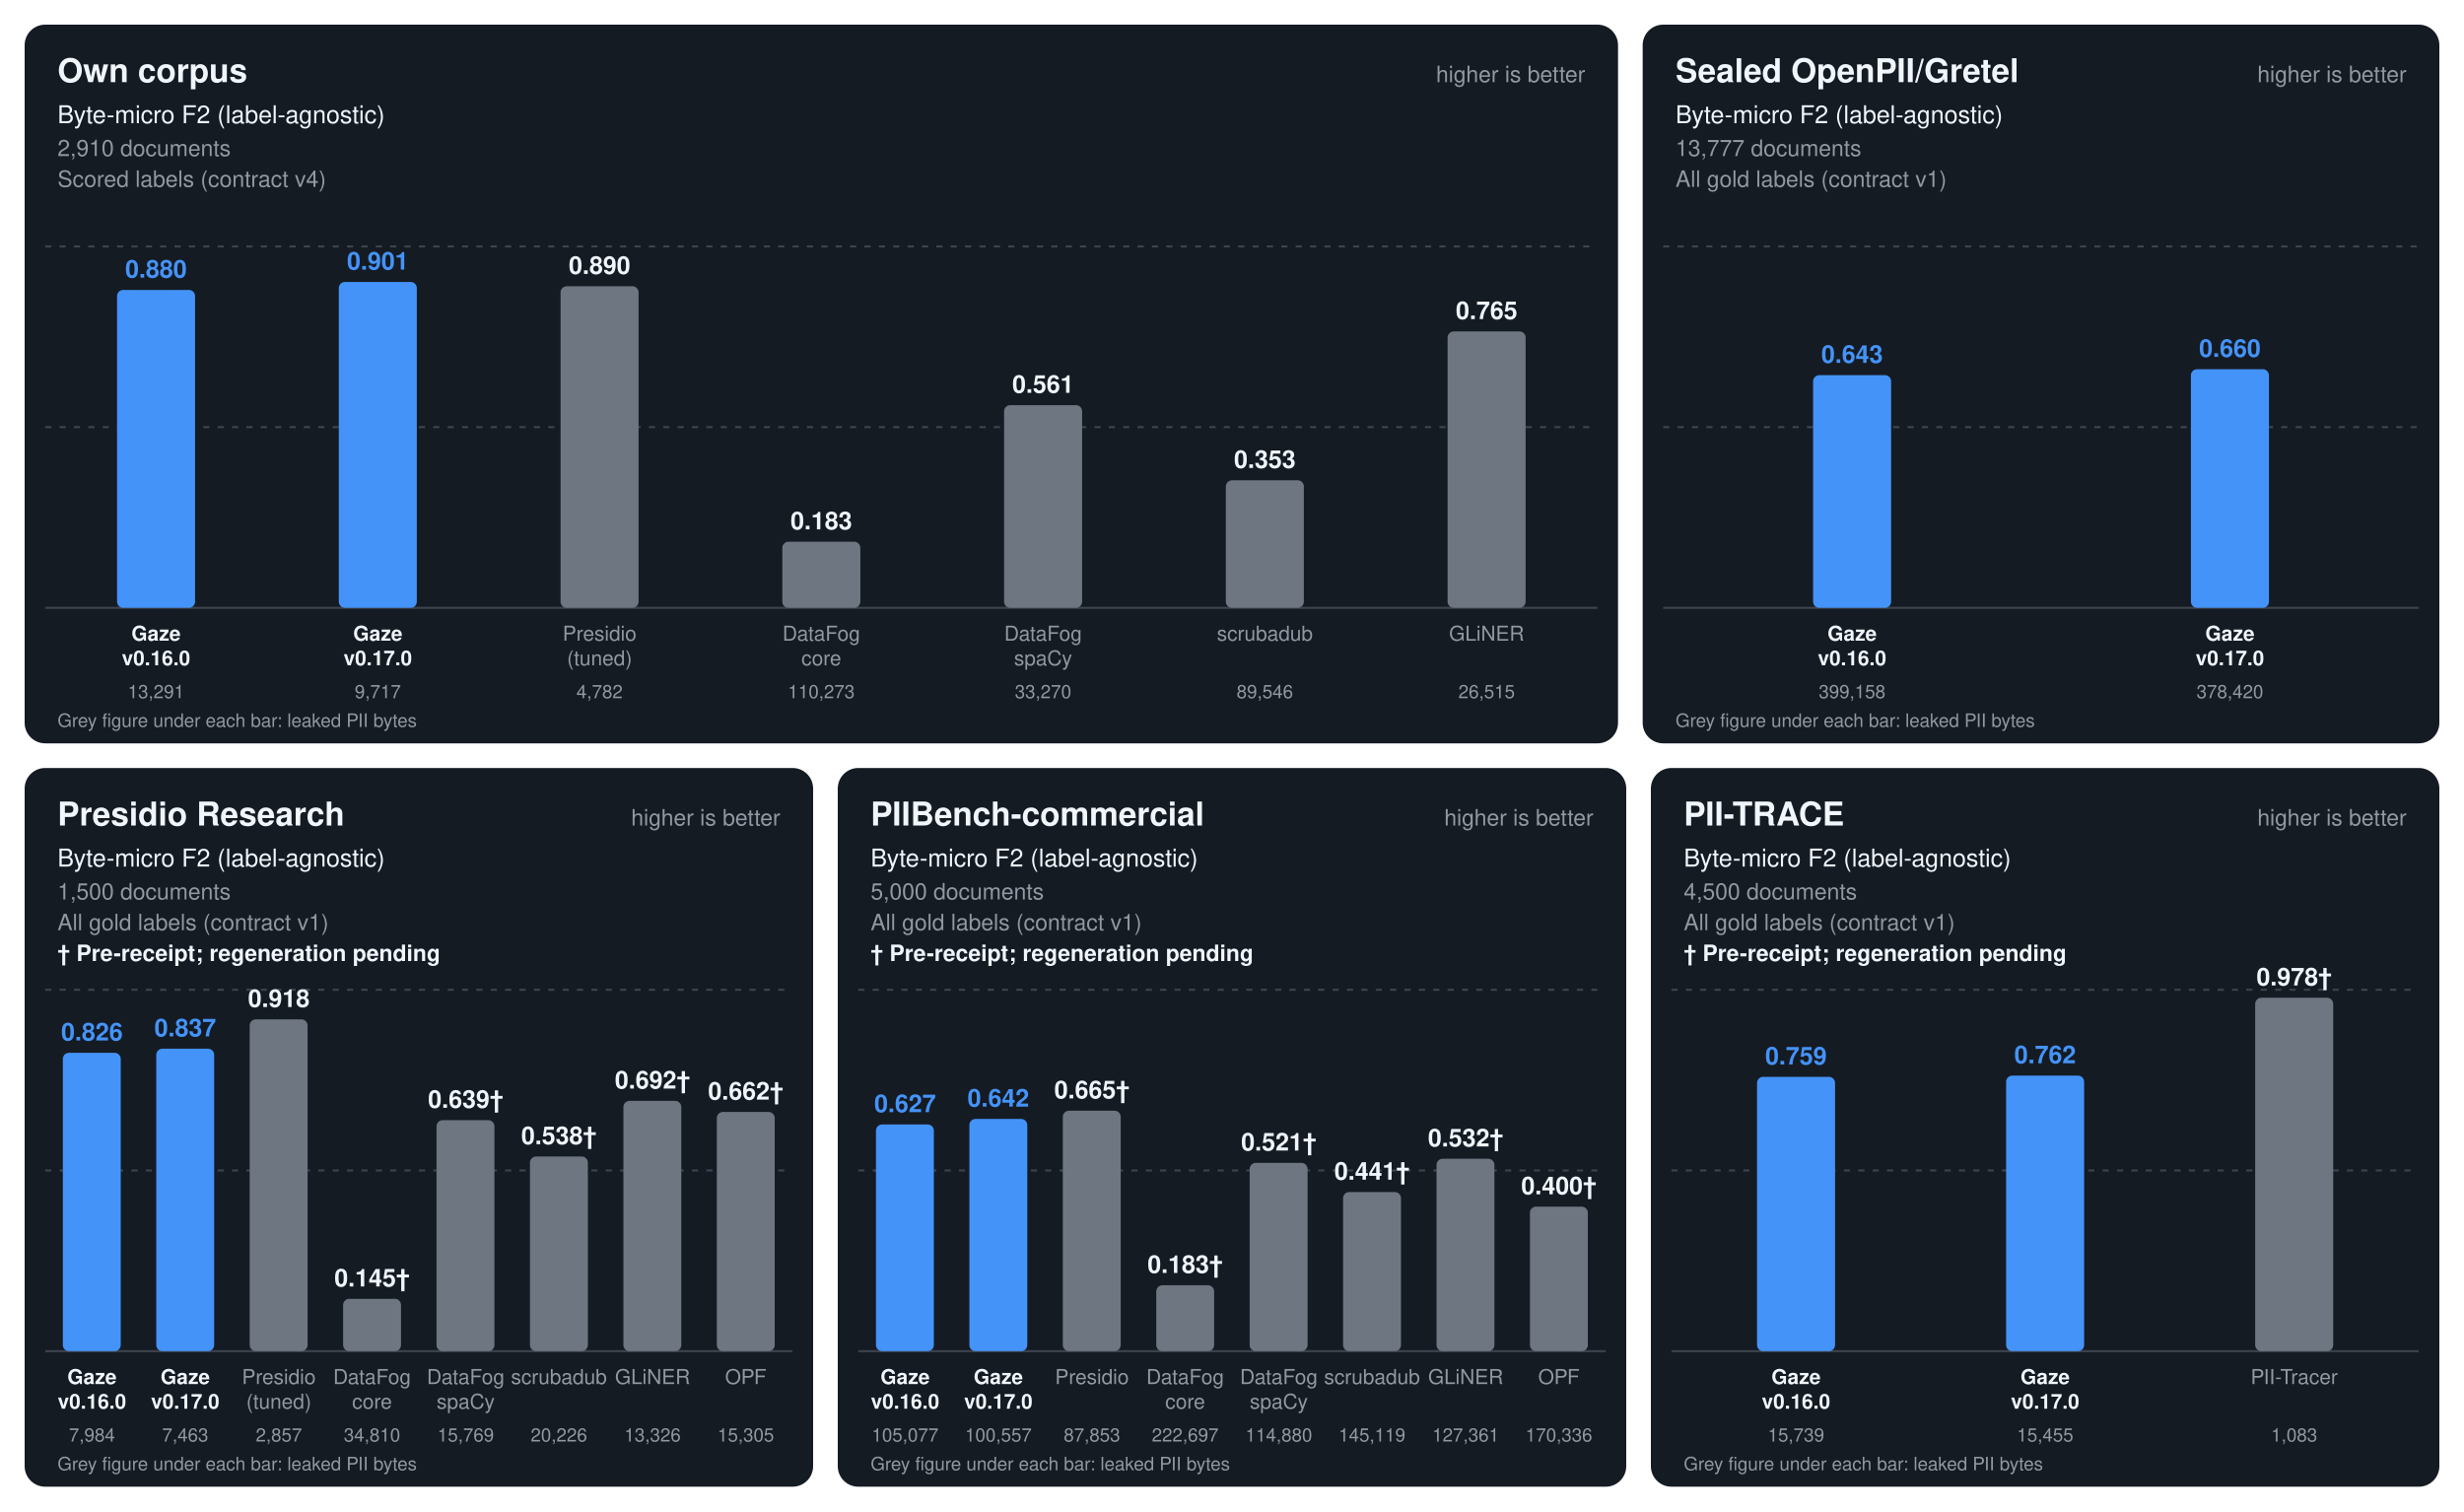
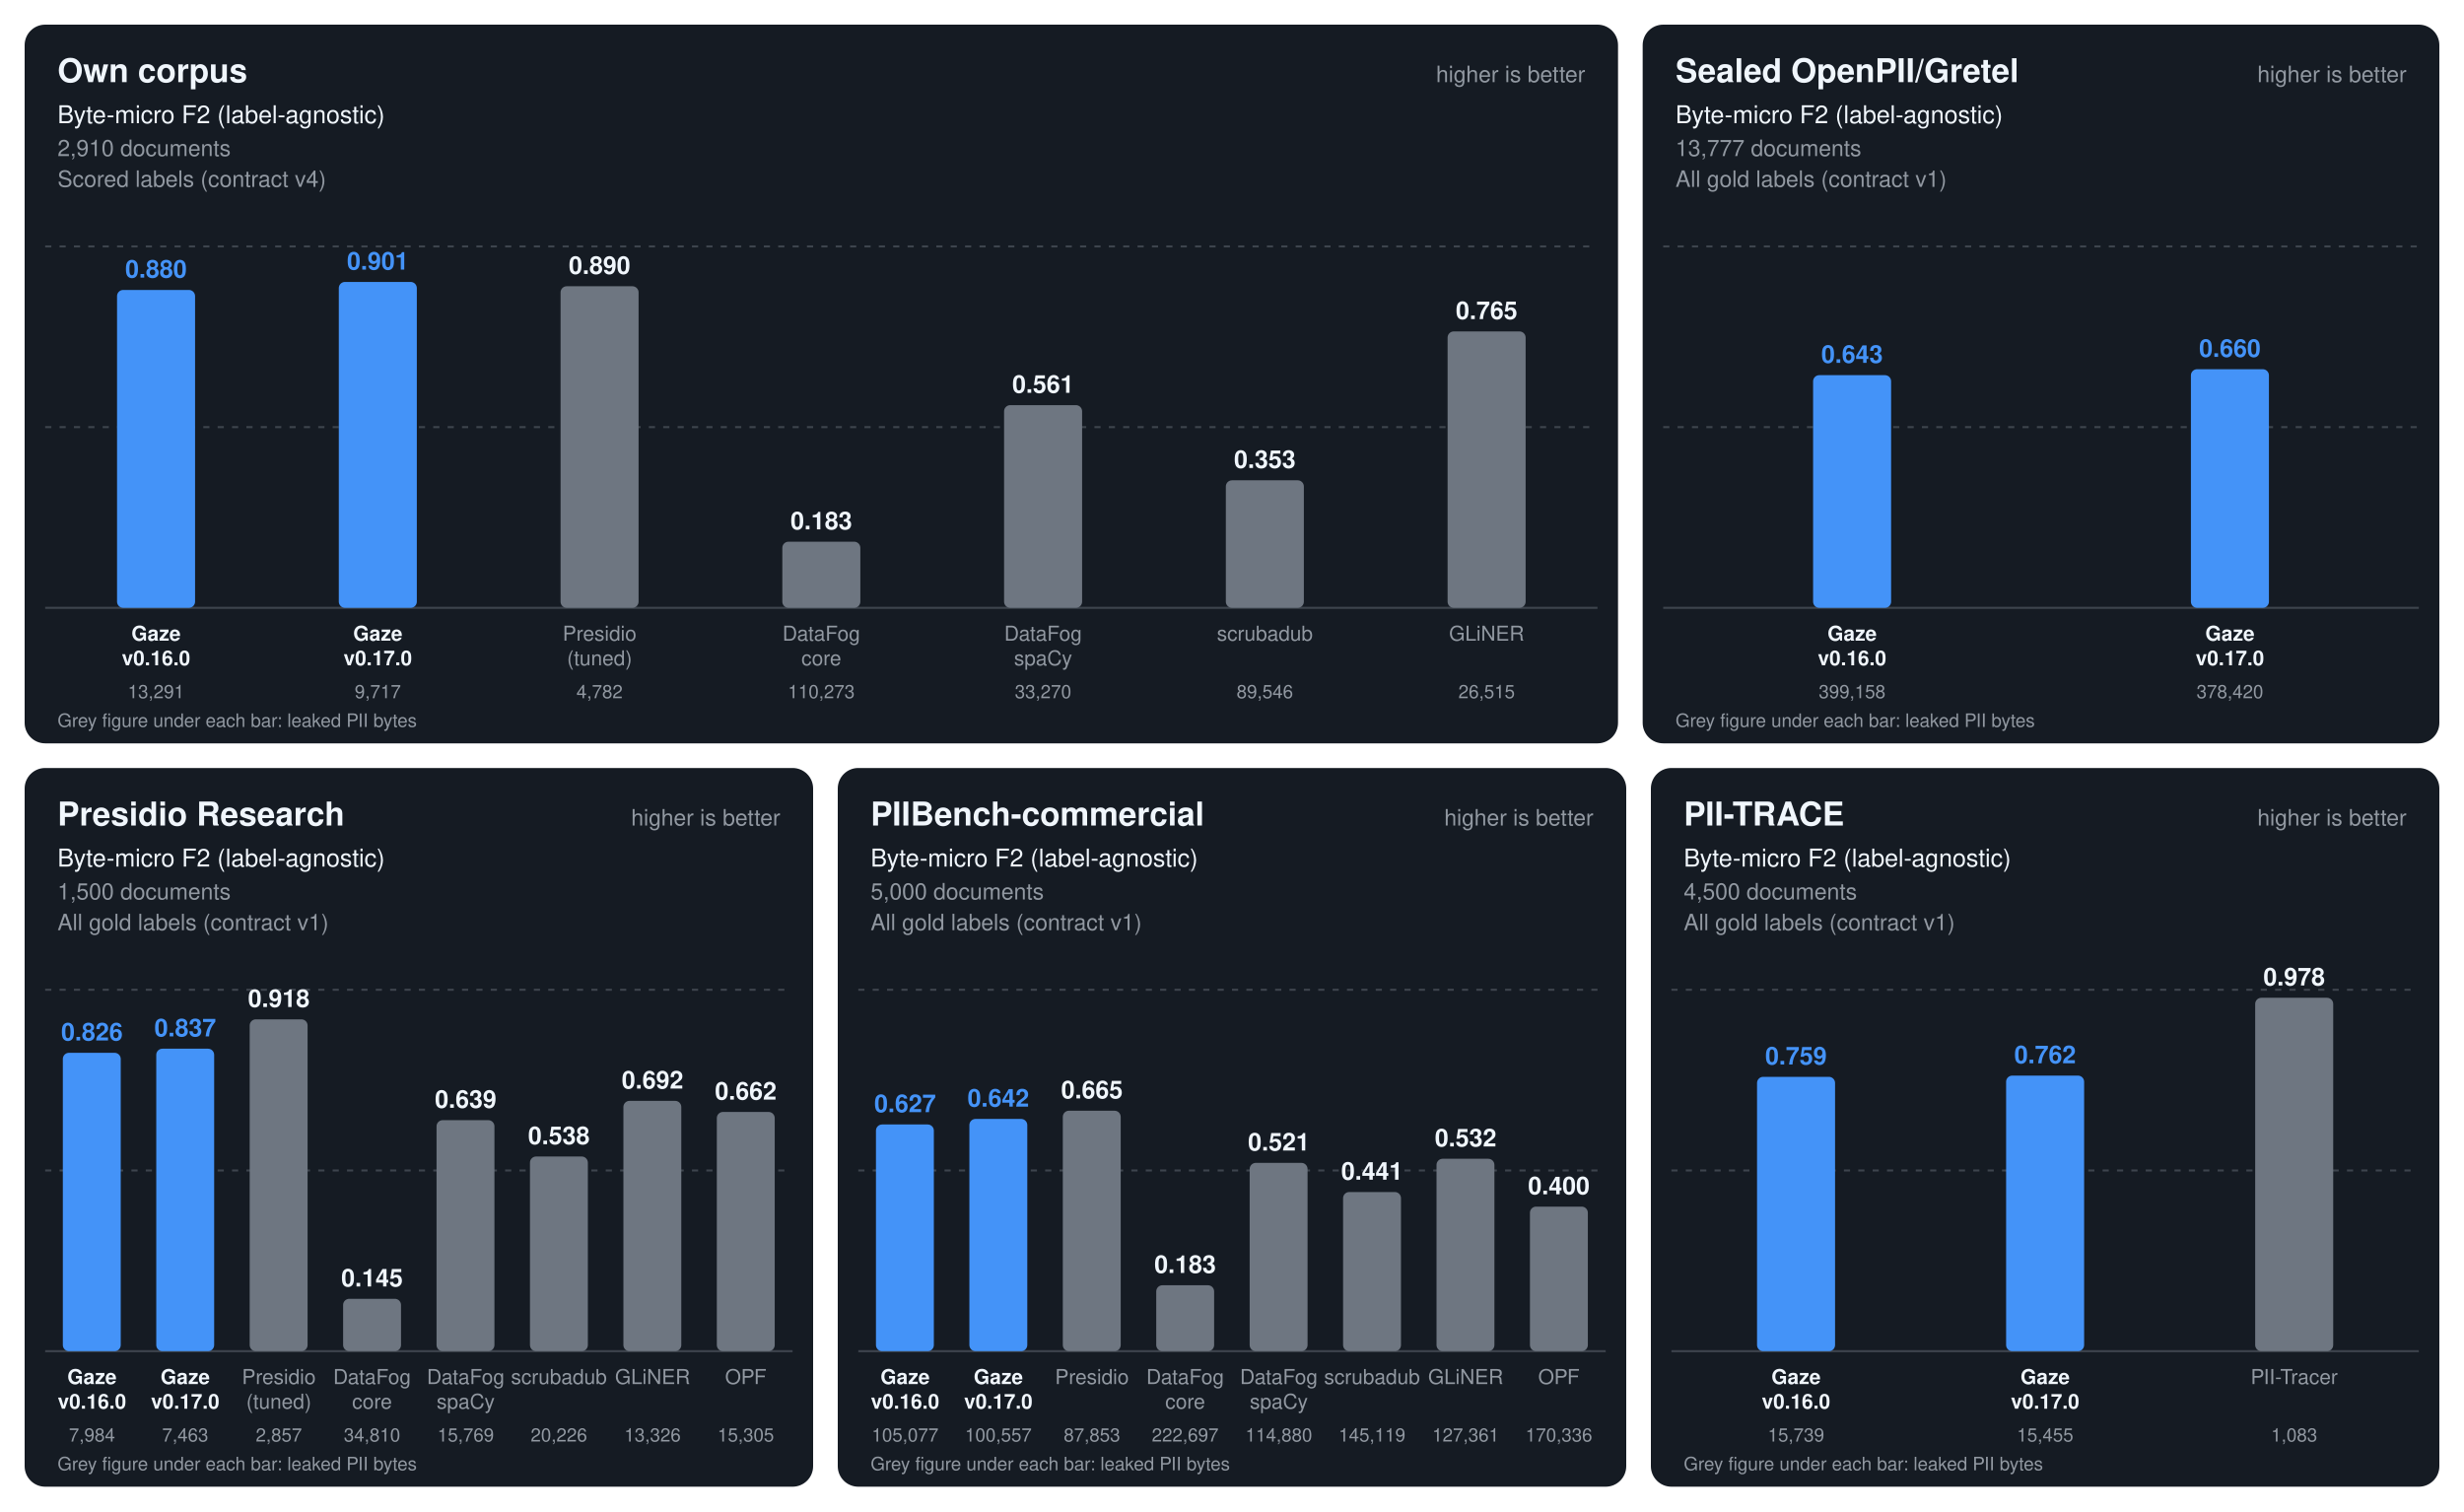
<svg xmlns="http://www.w3.org/2000/svg" viewBox="0 0 1200 736" width="1200" height="736" font-family="-apple-system,BlinkMacSystemFont,'Segoe UI',Helvetica,Arial,sans-serif" role="img" aria-label="One byte-micro F2 panel per dataset, Gaze v0.16 and v0.17 with measured competitors; leaked PII bytes under each bar.">
  <rect x="12.0" y="12" width="776.0" height="350" rx="10" fill="#151b23" />
  <text x="28.0" y="40" font-size="16" font-weight="700" fill="#f0f6fc">Own corpus</text>
  <text x="772.0" y="40" font-size="11" text-anchor="end" fill="#9198a1">higher is better</text>
  <text x="28.0" y="60" font-size="12" fill="#f0f6fc">Byte-micro F2 (label-agnostic)</text>
  <text x="28.0" y="76" font-size="11" fill="#9198a1">2,910 documents</text>
  <text x="28.0" y="91" font-size="11" fill="#9198a1">Scored labels (contract v4)</text>
  <line x1="22.0" x2="778.0" y1="296.0" y2="296.0" stroke="#3d444d" stroke-width="1" />
  <line x1="22.0" x2="778.0" y1="208.0" y2="208.0" stroke="#3d444d" stroke-width="1" stroke-dasharray="3 4" />
  <line x1="22.0" x2="778.0" y1="120.0" y2="120.0" stroke="#3d444d" stroke-width="1" stroke-dasharray="3 4" />
  <rect x="57.0" y="141.2" width="38.0" height="154.8" rx="3" fill="#4493f8" />
  <text x="76.0" y="135.2" font-size="12" font-weight="700" text-anchor="middle" fill="#4493f8">0.880</text>
  <text x="76.0" y="312" font-size="10" font-weight="600" text-anchor="middle" fill="#f0f6fc">Gaze</text>
  <text x="76.0" y="324" font-size="10" font-weight="600" text-anchor="middle" fill="#f0f6fc">v0.16.0</text>
  <text x="76.0" y="340.0" font-size="9" text-anchor="middle" fill="#9198a1">13,291</text>
  <rect x="165.0" y="137.3" width="38.0" height="158.7" rx="3" fill="#4493f8" />
  <text x="184.0" y="131.3" font-size="12" font-weight="700" text-anchor="middle" fill="#4493f8">0.901</text>
  <text x="184.0" y="312" font-size="10" font-weight="600" text-anchor="middle" fill="#f0f6fc">Gaze</text>
  <text x="184.0" y="324" font-size="10" font-weight="600" text-anchor="middle" fill="#f0f6fc">v0.17.0</text>
  <text x="184.0" y="340.0" font-size="9" text-anchor="middle" fill="#9198a1">9,717</text>
  <rect x="273.0" y="139.4" width="38.0" height="156.6" rx="3" fill="#6e7681" />
  <text x="292.0" y="133.4" font-size="12" font-weight="700" text-anchor="middle" fill="#f0f6fc">0.890</text>
  <text x="292.0" y="312" font-size="10" font-weight="400" text-anchor="middle" fill="#9198a1">Presidio</text>
  <text x="292.0" y="324" font-size="10" font-weight="400" text-anchor="middle" fill="#9198a1">(tuned)</text>
  <text x="292.0" y="340.0" font-size="9" text-anchor="middle" fill="#9198a1">4,782</text>
  <rect x="381.0" y="263.8" width="38.0" height="32.2" rx="3" fill="#6e7681" />
  <text x="400.0" y="257.8" font-size="12" font-weight="700" text-anchor="middle" fill="#f0f6fc">0.183</text>
  <text x="400.0" y="312" font-size="10" font-weight="400" text-anchor="middle" fill="#9198a1">DataFog</text>
  <text x="400.0" y="324" font-size="10" font-weight="400" text-anchor="middle" fill="#9198a1">core</text>
  <text x="400.0" y="340.0" font-size="9" text-anchor="middle" fill="#9198a1">110,273</text>
  <rect x="489.0" y="197.3" width="38.0" height="98.7" rx="3" fill="#6e7681" />
  <text x="508.0" y="191.3" font-size="12" font-weight="700" text-anchor="middle" fill="#f0f6fc">0.561</text>
  <text x="508.0" y="312" font-size="10" font-weight="400" text-anchor="middle" fill="#9198a1">DataFog</text>
  <text x="508.0" y="324" font-size="10" font-weight="400" text-anchor="middle" fill="#9198a1">spaCy</text>
  <text x="508.0" y="340.0" font-size="9" text-anchor="middle" fill="#9198a1">33,270</text>
  <rect x="597.0" y="233.9" width="38.0" height="62.1" rx="3" fill="#6e7681" />
  <text x="616.0" y="227.9" font-size="12" font-weight="700" text-anchor="middle" fill="#f0f6fc">0.353</text>
  <text x="616.0" y="312" font-size="10" font-weight="400" text-anchor="middle" fill="#9198a1">scrubadub</text>
  <text x="616.0" y="340.0" font-size="9" text-anchor="middle" fill="#9198a1">89,546</text>
  <rect x="705.0" y="161.4" width="38.0" height="134.6" rx="3" fill="#6e7681" />
  <text x="724.0" y="155.4" font-size="12" font-weight="700" text-anchor="middle" fill="#f0f6fc">0.765</text>
  <text x="724.0" y="312" font-size="10" font-weight="400" text-anchor="middle" fill="#9198a1">GLiNER</text>
  <text x="724.0" y="340.0" font-size="9" text-anchor="middle" fill="#9198a1">26,515</text>
  <text x="28.0" y="354" font-size="9" fill="#9198a1">Grey figure under each bar: leaked PII bytes</text>
  <rect x="800.0" y="12" width="388.0" height="350" rx="10" fill="#151b23" />
  <text x="816.0" y="40" font-size="16" font-weight="700" fill="#f0f6fc">Sealed OpenPII/Gretel</text>
  <text x="1172.0" y="40" font-size="11" text-anchor="end" fill="#9198a1">higher is better</text>
  <text x="816.0" y="60" font-size="12" fill="#f0f6fc">Byte-micro F2 (label-agnostic)</text>
  <text x="816.0" y="76" font-size="11" fill="#9198a1">13,777 documents</text>
  <text x="816.0" y="91" font-size="11" fill="#9198a1">All gold labels (contract v1)</text>
  <line x1="810.0" x2="1178.0" y1="296.0" y2="296.0" stroke="#3d444d" stroke-width="1" />
  <line x1="810.0" x2="1178.0" y1="208.0" y2="208.0" stroke="#3d444d" stroke-width="1" stroke-dasharray="3 4" />
  <line x1="810.0" x2="1178.0" y1="120.0" y2="120.0" stroke="#3d444d" stroke-width="1" stroke-dasharray="3 4" />
  <rect x="883.0" y="182.7" width="38.0" height="113.3" rx="3" fill="#4493f8" />
  <text x="902.0" y="176.7" font-size="12" font-weight="700" text-anchor="middle" fill="#4493f8">0.643</text>
  <text x="902.0" y="312" font-size="10" font-weight="600" text-anchor="middle" fill="#f0f6fc">Gaze</text>
  <text x="902.0" y="324" font-size="10" font-weight="600" text-anchor="middle" fill="#f0f6fc">v0.16.0</text>
  <text x="902.0" y="340.0" font-size="9" text-anchor="middle" fill="#9198a1">399,158</text>
  <rect x="1067.0" y="179.8" width="38.0" height="116.2" rx="3" fill="#4493f8" />
  <text x="1086.0" y="173.8" font-size="12" font-weight="700" text-anchor="middle" fill="#4493f8">0.660</text>
  <text x="1086.0" y="312" font-size="10" font-weight="600" text-anchor="middle" fill="#f0f6fc">Gaze</text>
  <text x="1086.0" y="324" font-size="10" font-weight="600" text-anchor="middle" fill="#f0f6fc">v0.17.0</text>
  <text x="1086.0" y="340.0" font-size="9" text-anchor="middle" fill="#9198a1">378,420</text>
  <text x="816.0" y="354" font-size="9" fill="#9198a1">Grey figure under each bar: leaked PII bytes</text>
  <rect x="12.0" y="374" width="384.0" height="350" rx="10" fill="#151b23" />
  <text x="28.0" y="402" font-size="16" font-weight="700" fill="#f0f6fc">Presidio Research</text>
  <text x="380.0" y="402" font-size="11" text-anchor="end" fill="#9198a1">higher is better</text>
  <text x="28.0" y="422" font-size="12" fill="#f0f6fc">Byte-micro F2 (label-agnostic)</text>
  <text x="28.0" y="438" font-size="11" fill="#9198a1">1,500 documents</text>
  <text x="28.0" y="453" font-size="11" fill="#9198a1">All gold labels (contract v1)</text>
-   <text x="28.0" y="468" font-size="11" font-weight="600" fill="#f0f6fc" textLength="217.0" lengthAdjust="spacingAndGlyphs">† Pre-receipt; regeneration pending</text>
  <line x1="22.0" x2="386.0" y1="658.0" y2="658.0" stroke="#3d444d" stroke-width="1" />
  <line x1="22.0" x2="386.0" y1="570.0" y2="570.0" stroke="#3d444d" stroke-width="1" stroke-dasharray="3 4" />
  <line x1="22.0" x2="386.0" y1="482.0" y2="482.0" stroke="#3d444d" stroke-width="1" stroke-dasharray="3 4" />
  <rect x="30.6" y="512.7" width="28.2" height="145.3" rx="3" fill="#4493f8" />
  <text x="44.8" y="506.7" font-size="12" font-weight="700" text-anchor="middle" fill="#4493f8">0.826</text>
  <text x="44.8" y="674" font-size="10" font-weight="600" text-anchor="middle" fill="#f0f6fc">Gaze</text>
  <text x="44.8" y="686" font-size="10" font-weight="600" text-anchor="middle" fill="#f0f6fc" textLength="39.5" lengthAdjust="spacingAndGlyphs">v0.16.0</text>
  <text x="44.8" y="702.0" font-size="9" text-anchor="middle" fill="#9198a1">7,984</text>
  <rect x="76.1" y="510.7" width="28.2" height="147.3" rx="3" fill="#4493f8" />
  <text x="90.2" y="504.7" font-size="12" font-weight="700" text-anchor="middle" fill="#4493f8">0.837</text>
  <text x="90.2" y="674" font-size="10" font-weight="600" text-anchor="middle" fill="#f0f6fc">Gaze</text>
  <text x="90.2" y="686" font-size="10" font-weight="600" text-anchor="middle" fill="#f0f6fc" textLength="39.5" lengthAdjust="spacingAndGlyphs">v0.17.0</text>
  <text x="90.2" y="702.0" font-size="9" text-anchor="middle" fill="#9198a1">7,463</text>
  <rect x="121.6" y="496.4" width="28.2" height="161.6" rx="3" fill="#6e7681" />
  <text x="135.8" y="490.4" font-size="12" font-weight="700" text-anchor="middle" fill="#f0f6fc">0.918</text>
  <text x="135.8" y="674" font-size="10" font-weight="400" text-anchor="middle" fill="#9198a1" textLength="39.5" lengthAdjust="spacingAndGlyphs">Presidio</text>
  <text x="135.8" y="686" font-size="10" font-weight="400" text-anchor="middle" fill="#9198a1">(tuned)</text>
  <text x="135.8" y="702.0" font-size="9" text-anchor="middle" fill="#9198a1">2,857</text>
  <rect x="167.1" y="632.5" width="28.2" height="25.5" rx="3" fill="#6e7681" />
-   <text x="181.2" y="626.5" font-size="12" font-weight="700" text-anchor="middle" fill="#f0f6fc">0.145†</text>
+   <text x="181.2" y="626.5" font-size="12" font-weight="700" text-anchor="middle" fill="#f0f6fc">0.145</text>
  <text x="181.2" y="674" font-size="10" font-weight="400" text-anchor="middle" fill="#9198a1" textLength="39.5" lengthAdjust="spacingAndGlyphs">DataFog</text>
  <text x="181.2" y="686" font-size="10" font-weight="400" text-anchor="middle" fill="#9198a1">core</text>
  <text x="181.2" y="702.0" font-size="9" text-anchor="middle" fill="#9198a1">34,810</text>
  <rect x="212.6" y="545.5" width="28.2" height="112.5" rx="3" fill="#6e7681" />
-   <text x="226.8" y="539.5" font-size="12" font-weight="700" text-anchor="middle" fill="#f0f6fc">0.639†</text>
+   <text x="226.8" y="539.5" font-size="12" font-weight="700" text-anchor="middle" fill="#f0f6fc">0.639</text>
  <text x="226.8" y="674" font-size="10" font-weight="400" text-anchor="middle" fill="#9198a1" textLength="39.5" lengthAdjust="spacingAndGlyphs">DataFog</text>
  <text x="226.8" y="686" font-size="10" font-weight="400" text-anchor="middle" fill="#9198a1">spaCy</text>
  <text x="226.8" y="702.0" font-size="9" text-anchor="middle" fill="#9198a1">15,769</text>
  <rect x="258.1" y="563.2" width="28.2" height="94.8" rx="3" fill="#6e7681" />
-   <text x="272.2" y="557.2" font-size="12" font-weight="700" text-anchor="middle" fill="#f0f6fc">0.538†</text>
+   <text x="272.2" y="557.2" font-size="12" font-weight="700" text-anchor="middle" fill="#f0f6fc">0.538</text>
  <text x="272.2" y="674" font-size="10" font-weight="400" text-anchor="middle" fill="#9198a1" textLength="39.5" lengthAdjust="spacingAndGlyphs">scrubadub</text>
  <text x="272.2" y="702.0" font-size="9" text-anchor="middle" fill="#9198a1">20,226</text>
  <rect x="303.6" y="536.1" width="28.2" height="121.9" rx="3" fill="#6e7681" />
-   <text x="317.8" y="530.1" font-size="12" font-weight="700" text-anchor="middle" fill="#f0f6fc">0.692†</text>
+   <text x="317.8" y="530.1" font-size="12" font-weight="700" text-anchor="middle" fill="#f0f6fc">0.692</text>
  <text x="317.8" y="674" font-size="10" font-weight="400" text-anchor="middle" fill="#9198a1">GLiNER</text>
  <text x="317.8" y="702.0" font-size="9" text-anchor="middle" fill="#9198a1">13,326</text>
  <rect x="349.1" y="541.5" width="28.2" height="116.5" rx="3" fill="#6e7681" />
-   <text x="363.2" y="535.5" font-size="12" font-weight="700" text-anchor="middle" fill="#f0f6fc">0.662†</text>
+   <text x="363.2" y="535.5" font-size="12" font-weight="700" text-anchor="middle" fill="#f0f6fc">0.662</text>
  <text x="363.2" y="674" font-size="10" font-weight="400" text-anchor="middle" fill="#9198a1">OPF</text>
  <text x="363.2" y="702.0" font-size="9" text-anchor="middle" fill="#9198a1">15,305</text>
  <text x="28.0" y="716" font-size="9" fill="#9198a1">Grey figure under each bar: leaked PII bytes</text>
  <rect x="408.0" y="374" width="384.0" height="350" rx="10" fill="#151b23" />
  <text x="424.0" y="402" font-size="16" font-weight="700" fill="#f0f6fc">PIIBench-commercial</text>
  <text x="776.0" y="402" font-size="11" text-anchor="end" fill="#9198a1">higher is better</text>
  <text x="424.0" y="422" font-size="12" fill="#f0f6fc">Byte-micro F2 (label-agnostic)</text>
  <text x="424.0" y="438" font-size="11" fill="#9198a1">5,000 documents</text>
  <text x="424.0" y="453" font-size="11" fill="#9198a1">All gold labels (contract v1)</text>
-   <text x="424.0" y="468" font-size="11" font-weight="600" fill="#f0f6fc" textLength="217.0" lengthAdjust="spacingAndGlyphs">† Pre-receipt; regeneration pending</text>
  <line x1="418.0" x2="782.0" y1="658.0" y2="658.0" stroke="#3d444d" stroke-width="1" />
  <line x1="418.0" x2="782.0" y1="570.0" y2="570.0" stroke="#3d444d" stroke-width="1" stroke-dasharray="3 4" />
  <line x1="418.0" x2="782.0" y1="482.0" y2="482.0" stroke="#3d444d" stroke-width="1" stroke-dasharray="3 4" />
  <rect x="426.6" y="547.6" width="28.2" height="110.4" rx="3" fill="#4493f8" />
  <text x="440.8" y="541.6" font-size="12" font-weight="700" text-anchor="middle" fill="#4493f8">0.627</text>
  <text x="440.8" y="674" font-size="10" font-weight="600" text-anchor="middle" fill="#f0f6fc">Gaze</text>
  <text x="440.8" y="686" font-size="10" font-weight="600" text-anchor="middle" fill="#f0f6fc" textLength="39.5" lengthAdjust="spacingAndGlyphs">v0.16.0</text>
  <text x="440.8" y="702.0" font-size="9" text-anchor="middle" fill="#9198a1">105,077</text>
  <rect x="472.1" y="544.9" width="28.2" height="113.1" rx="3" fill="#4493f8" />
  <text x="486.2" y="538.9" font-size="12" font-weight="700" text-anchor="middle" fill="#4493f8">0.642</text>
  <text x="486.2" y="674" font-size="10" font-weight="600" text-anchor="middle" fill="#f0f6fc">Gaze</text>
  <text x="486.2" y="686" font-size="10" font-weight="600" text-anchor="middle" fill="#f0f6fc" textLength="39.5" lengthAdjust="spacingAndGlyphs">v0.17.0</text>
  <text x="486.2" y="702.0" font-size="9" text-anchor="middle" fill="#9198a1">100,557</text>
  <rect x="517.6" y="540.9" width="28.2" height="117.1" rx="3" fill="#6e7681" />
-   <text x="531.8" y="534.9" font-size="12" font-weight="700" text-anchor="middle" fill="#f0f6fc">0.665†</text>
+   <text x="531.8" y="534.9" font-size="12" font-weight="700" text-anchor="middle" fill="#f0f6fc">0.665</text>
  <text x="531.8" y="674" font-size="10" font-weight="400" text-anchor="middle" fill="#9198a1" textLength="39.5" lengthAdjust="spacingAndGlyphs">Presidio</text>
  <text x="531.8" y="702.0" font-size="9" text-anchor="middle" fill="#9198a1">87,853</text>
  <rect x="563.1" y="625.9" width="28.2" height="32.1" rx="3" fill="#6e7681" />
-   <text x="577.2" y="619.9" font-size="12" font-weight="700" text-anchor="middle" fill="#f0f6fc">0.183†</text>
+   <text x="577.2" y="619.9" font-size="12" font-weight="700" text-anchor="middle" fill="#f0f6fc">0.183</text>
  <text x="577.2" y="674" font-size="10" font-weight="400" text-anchor="middle" fill="#9198a1" textLength="39.5" lengthAdjust="spacingAndGlyphs">DataFog</text>
  <text x="577.2" y="686" font-size="10" font-weight="400" text-anchor="middle" fill="#9198a1">core</text>
  <text x="577.2" y="702.0" font-size="9" text-anchor="middle" fill="#9198a1">222,697</text>
  <rect x="608.6" y="566.3" width="28.2" height="91.7" rx="3" fill="#6e7681" />
-   <text x="622.8" y="560.3" font-size="12" font-weight="700" text-anchor="middle" fill="#f0f6fc">0.521†</text>
+   <text x="622.8" y="560.3" font-size="12" font-weight="700" text-anchor="middle" fill="#f0f6fc">0.521</text>
  <text x="622.8" y="674" font-size="10" font-weight="400" text-anchor="middle" fill="#9198a1" textLength="39.5" lengthAdjust="spacingAndGlyphs">DataFog</text>
  <text x="622.8" y="686" font-size="10" font-weight="400" text-anchor="middle" fill="#9198a1">spaCy</text>
  <text x="622.8" y="702.0" font-size="9" text-anchor="middle" fill="#9198a1">114,880</text>
  <rect x="654.1" y="580.5" width="28.2" height="77.5" rx="3" fill="#6e7681" />
-   <text x="668.2" y="574.5" font-size="12" font-weight="700" text-anchor="middle" fill="#f0f6fc">0.441†</text>
+   <text x="668.2" y="574.5" font-size="12" font-weight="700" text-anchor="middle" fill="#f0f6fc">0.441</text>
  <text x="668.2" y="674" font-size="10" font-weight="400" text-anchor="middle" fill="#9198a1" textLength="39.5" lengthAdjust="spacingAndGlyphs">scrubadub</text>
  <text x="668.2" y="702.0" font-size="9" text-anchor="middle" fill="#9198a1">145,119</text>
  <rect x="699.6" y="564.3" width="28.2" height="93.7" rx="3" fill="#6e7681" />
-   <text x="713.8" y="558.3" font-size="12" font-weight="700" text-anchor="middle" fill="#f0f6fc">0.532†</text>
+   <text x="713.8" y="558.3" font-size="12" font-weight="700" text-anchor="middle" fill="#f0f6fc">0.532</text>
  <text x="713.8" y="674" font-size="10" font-weight="400" text-anchor="middle" fill="#9198a1">GLiNER</text>
  <text x="713.8" y="702.0" font-size="9" text-anchor="middle" fill="#9198a1">127,361</text>
  <rect x="745.1" y="587.6" width="28.2" height="70.4" rx="3" fill="#6e7681" />
-   <text x="759.2" y="581.6" font-size="12" font-weight="700" text-anchor="middle" fill="#f0f6fc">0.400†</text>
+   <text x="759.2" y="581.6" font-size="12" font-weight="700" text-anchor="middle" fill="#f0f6fc">0.400</text>
  <text x="759.2" y="674" font-size="10" font-weight="400" text-anchor="middle" fill="#9198a1">OPF</text>
  <text x="759.2" y="702.0" font-size="9" text-anchor="middle" fill="#9198a1">170,336</text>
  <text x="424.0" y="716" font-size="9" fill="#9198a1">Grey figure under each bar: leaked PII bytes</text>
  <rect x="804.0" y="374" width="384.0" height="350" rx="10" fill="#151b23" />
  <text x="820.0" y="402" font-size="16" font-weight="700" fill="#f0f6fc">PII-TRACE</text>
  <text x="1172.0" y="402" font-size="11" text-anchor="end" fill="#9198a1">higher is better</text>
  <text x="820.0" y="422" font-size="12" fill="#f0f6fc">Byte-micro F2 (label-agnostic)</text>
  <text x="820.0" y="438" font-size="11" fill="#9198a1">4,500 documents</text>
  <text x="820.0" y="453" font-size="11" fill="#9198a1">All gold labels (contract v1)</text>
-   <text x="820.0" y="468" font-size="11" font-weight="600" fill="#f0f6fc" textLength="217.0" lengthAdjust="spacingAndGlyphs">† Pre-receipt; regeneration pending</text>
  <line x1="814.0" x2="1178.0" y1="658.0" y2="658.0" stroke="#3d444d" stroke-width="1" />
  <line x1="814.0" x2="1178.0" y1="570.0" y2="570.0" stroke="#3d444d" stroke-width="1" stroke-dasharray="3 4" />
  <line x1="814.0" x2="1178.0" y1="482.0" y2="482.0" stroke="#3d444d" stroke-width="1" stroke-dasharray="3 4" />
  <rect x="855.7" y="524.4" width="38.0" height="133.6" rx="3" fill="#4493f8" />
  <text x="874.7" y="518.4" font-size="12" font-weight="700" text-anchor="middle" fill="#4493f8">0.759</text>
  <text x="874.7" y="674" font-size="10" font-weight="600" text-anchor="middle" fill="#f0f6fc">Gaze</text>
  <text x="874.7" y="686" font-size="10" font-weight="600" text-anchor="middle" fill="#f0f6fc">v0.16.0</text>
  <text x="874.7" y="702.0" font-size="9" text-anchor="middle" fill="#9198a1">15,739</text>
  <rect x="977.0" y="523.8" width="38.0" height="134.2" rx="3" fill="#4493f8" />
  <text x="996.0" y="517.8" font-size="12" font-weight="700" text-anchor="middle" fill="#4493f8">0.762</text>
  <text x="996.0" y="674" font-size="10" font-weight="600" text-anchor="middle" fill="#f0f6fc">Gaze</text>
  <text x="996.0" y="686" font-size="10" font-weight="600" text-anchor="middle" fill="#f0f6fc">v0.17.0</text>
  <text x="996.0" y="702.0" font-size="9" text-anchor="middle" fill="#9198a1">15,455</text>
  <rect x="1098.3" y="485.9" width="38.0" height="172.1" rx="3" fill="#6e7681" />
-   <text x="1117.3" y="479.9" font-size="12" font-weight="700" text-anchor="middle" fill="#f0f6fc">0.978†</text>
+   <text x="1117.3" y="479.9" font-size="12" font-weight="700" text-anchor="middle" fill="#f0f6fc">0.978</text>
  <text x="1117.3" y="674" font-size="10" font-weight="400" text-anchor="middle" fill="#9198a1">PII-Tracer</text>
  <text x="1117.3" y="702.0" font-size="9" text-anchor="middle" fill="#9198a1">1,083</text>
  <text x="820.0" y="716" font-size="9" fill="#9198a1">Grey figure under each bar: leaked PII bytes</text>
</svg>
